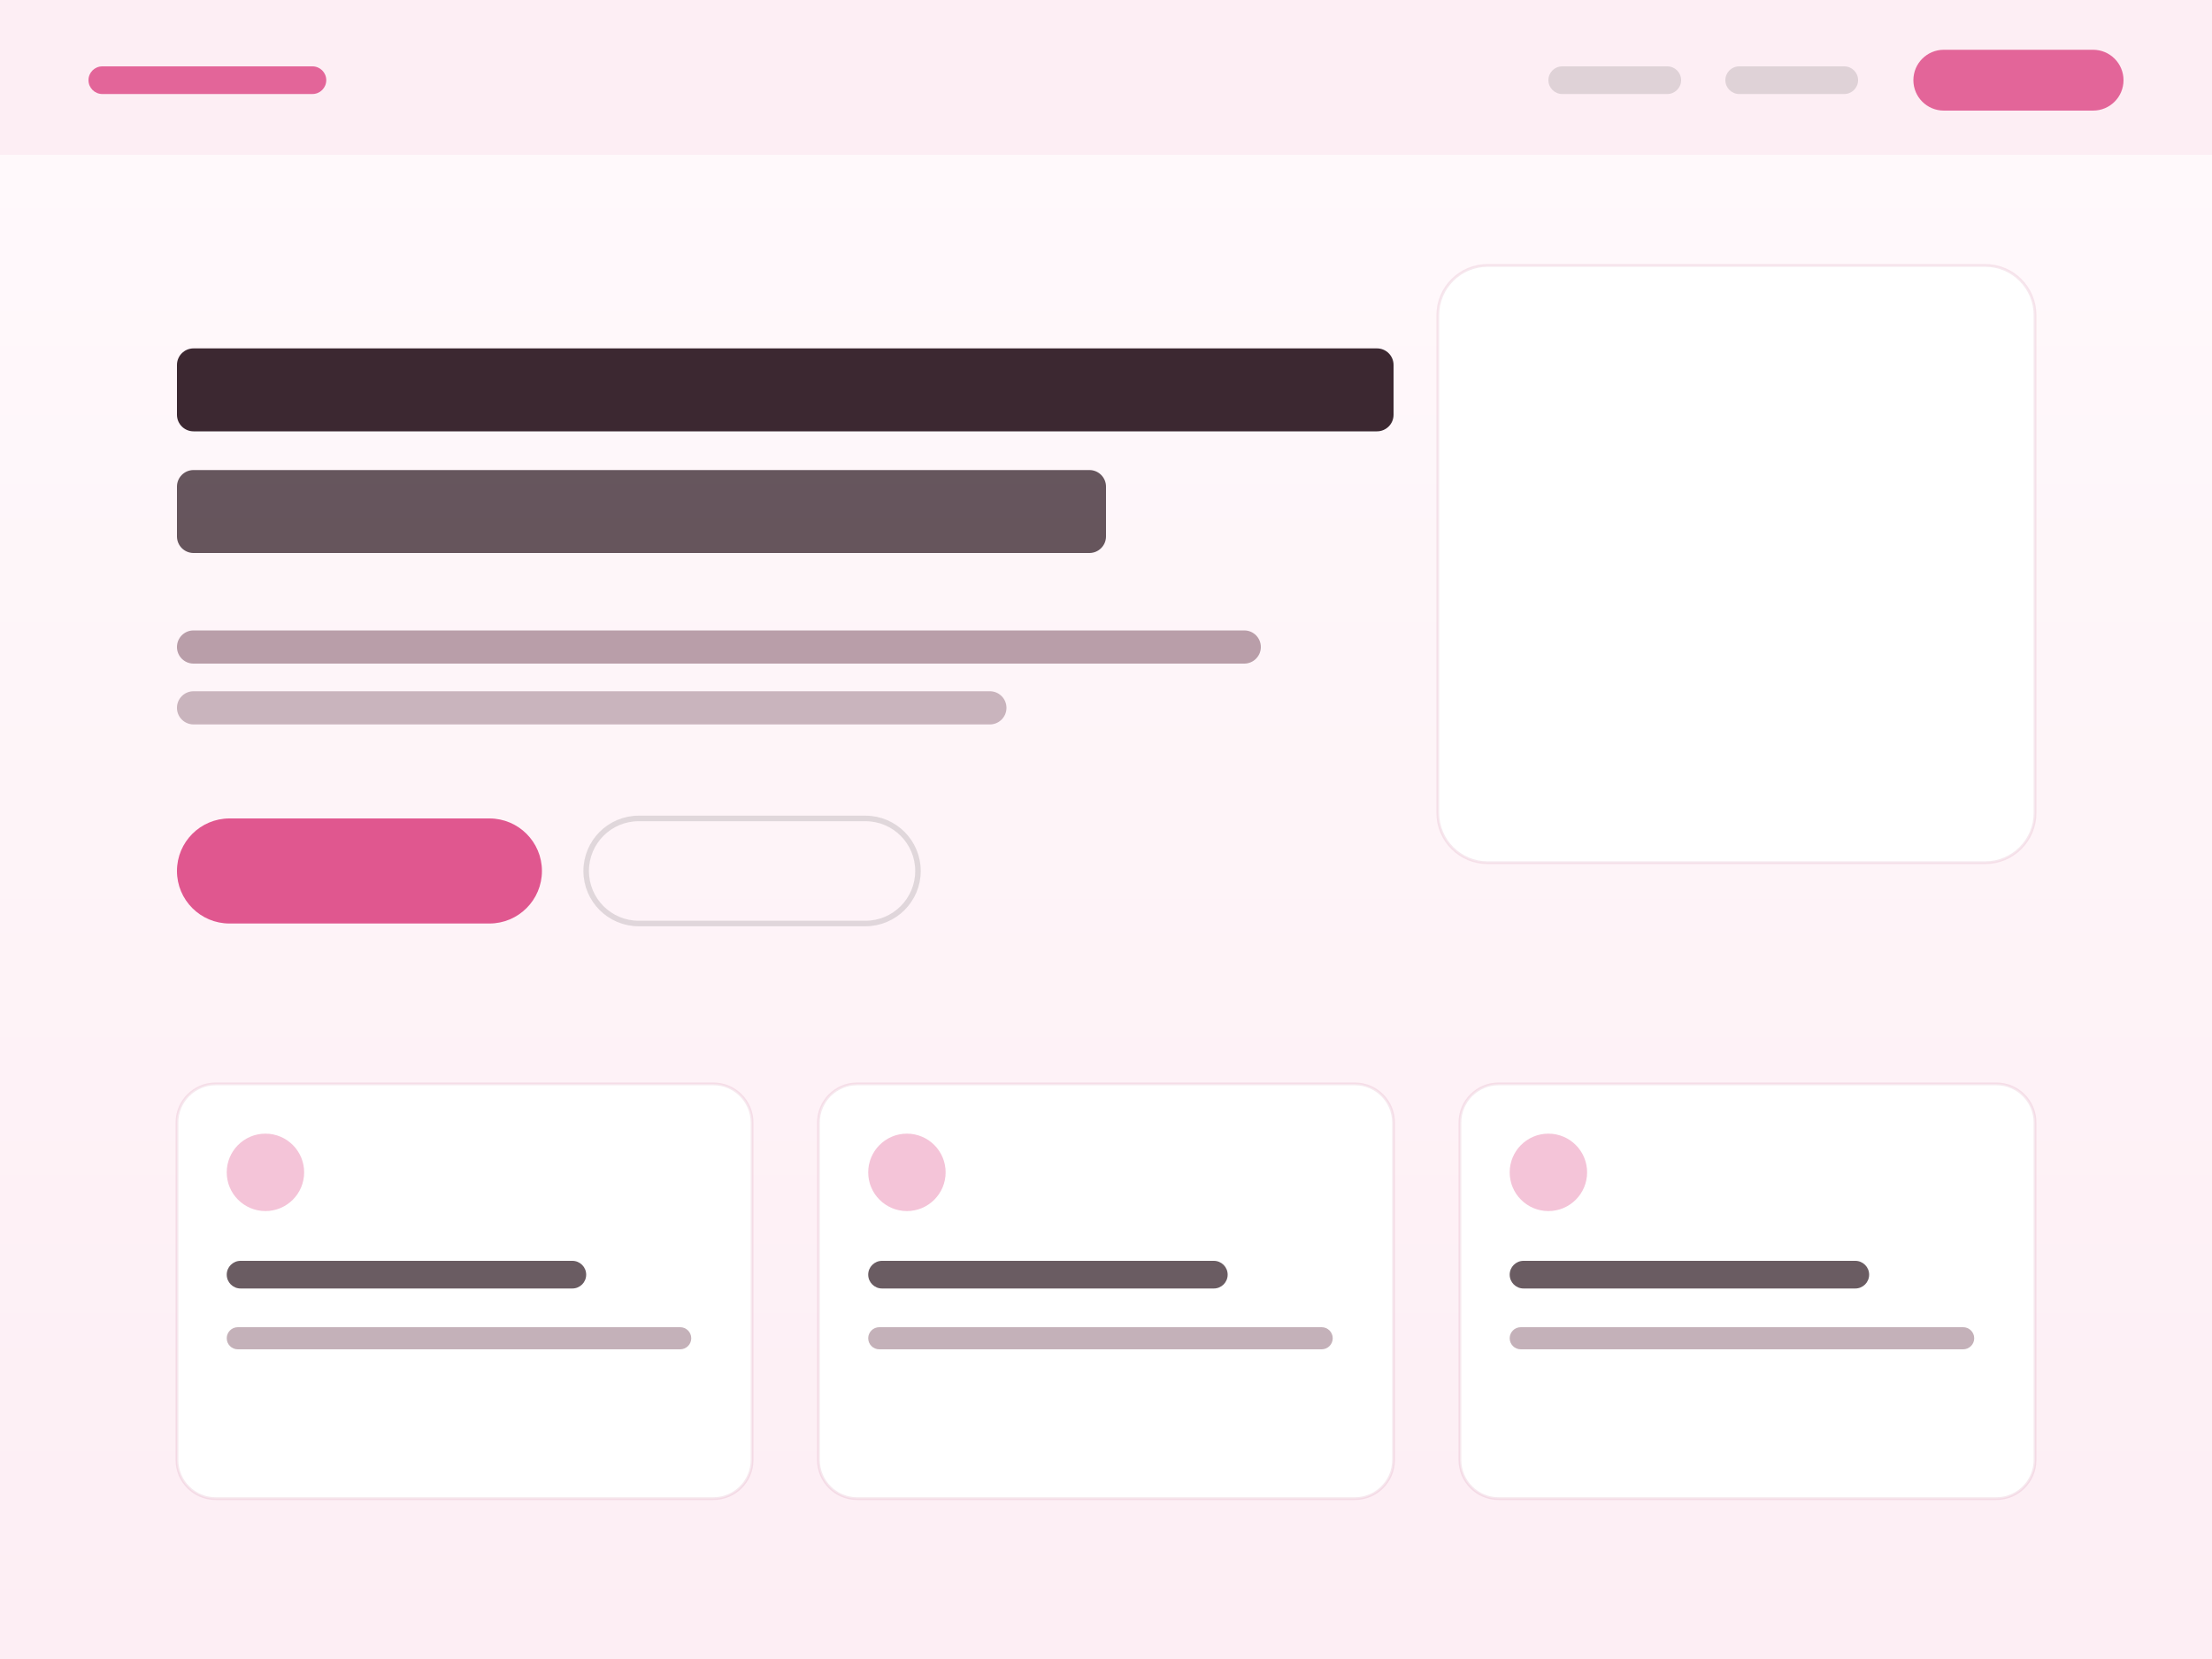
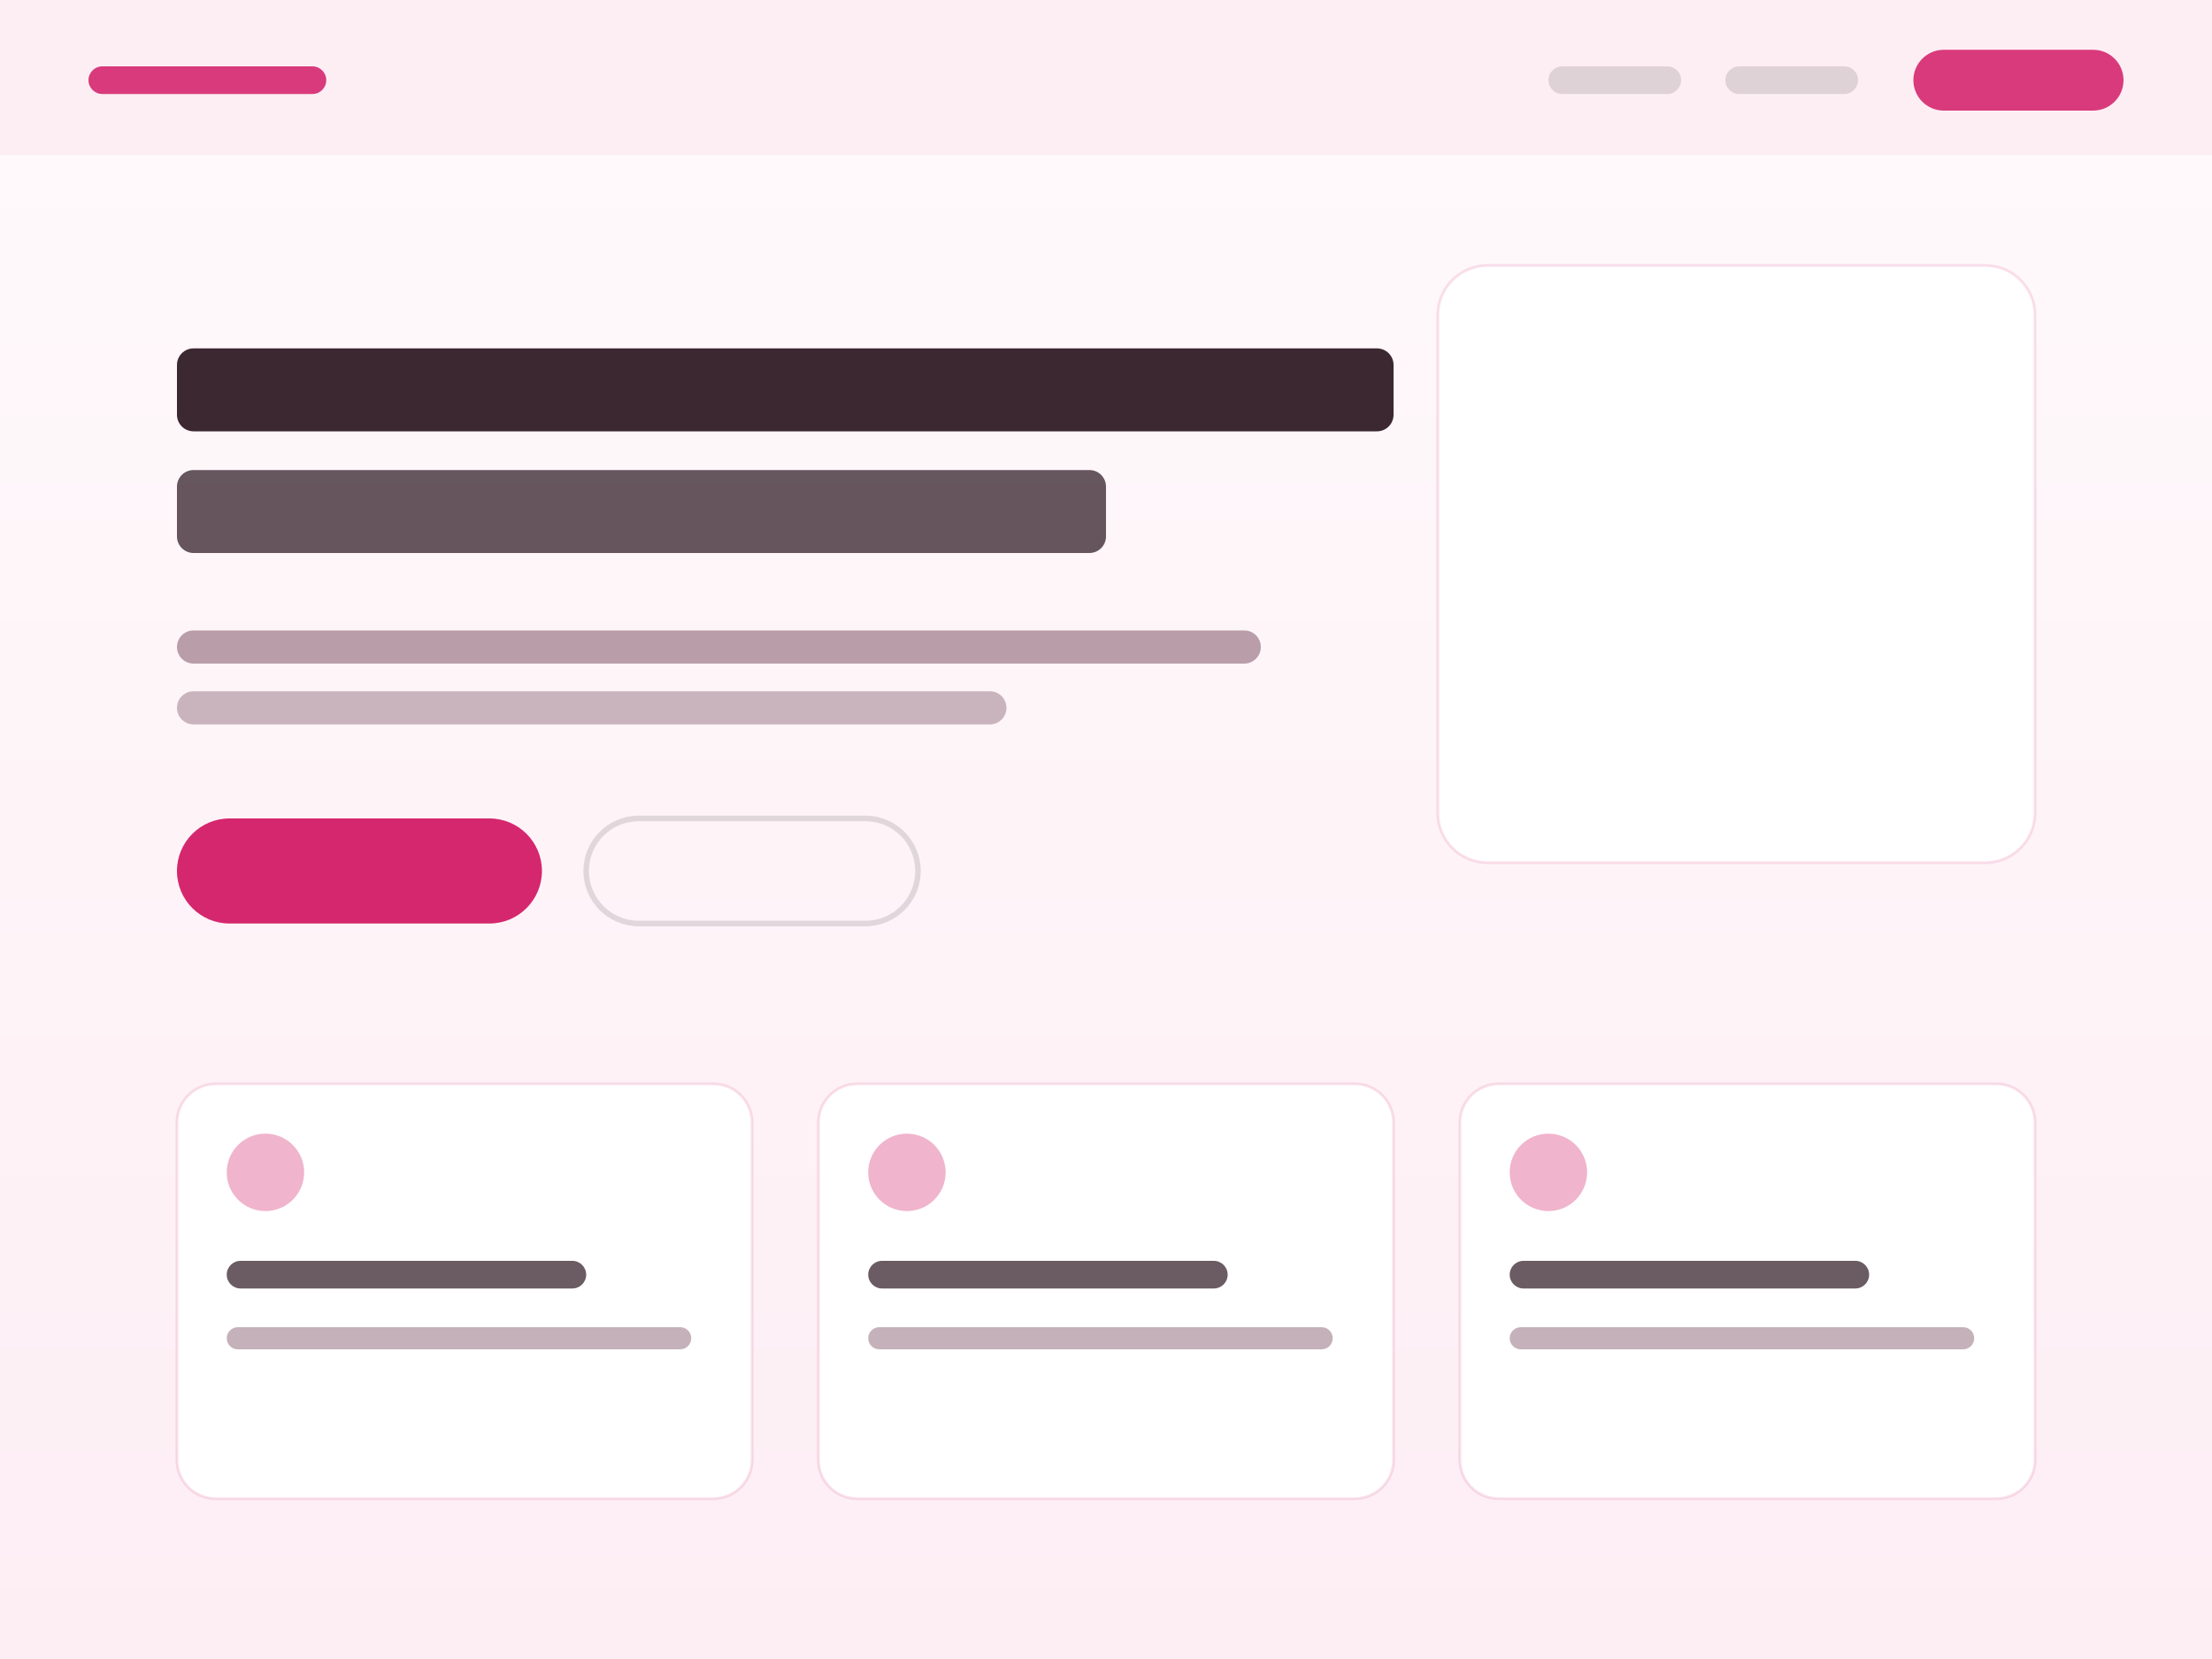
<svg xmlns="http://www.w3.org/2000/svg" viewBox="0 0 800 600" width="800" height="600" role="img" aria-label="Vessel — Wedding Photography preview">
  <defs>
    <linearGradient id="g" x1="0" y1="0" x2="0" y2="1">
      <stop offset="0%" stop-color="#fffafc" />
      <stop offset="100%" stop-color="#fdeef4" />
    </linearGradient>
  </defs>
  <rect width="800" height="600" fill="url(#g)" />
  <rect x="0" y="0" width="800" height="56" fill="#fdeef4" />
-   <rect x="32" y="24" width="86" height="10" rx="5" fill="#e0578f" opacity="0.9" />
+   <rect x="32" y="24" width="86" height="10" rx="5" fill="#d5276e" opacity="0.9" />
  <rect x="560" y="24" width="48" height="10" rx="5" fill="rgba(0,0,0,0.12)" />
  <rect x="624" y="24" width="48" height="10" rx="5" fill="rgba(0,0,0,0.12)" />
-   <rect x="692" y="18" width="76" height="22" rx="11" fill="#e0578f" opacity="0.9" />
+   <rect x="692" y="18" width="76" height="22" rx="11" fill="#d5276e" opacity="0.9" />
  <rect x="64" y="126" width="440" height="30" rx="6" fill="#2b1720" opacity="0.92" />
  <rect x="64" y="170" width="336" height="30" rx="6" fill="#2b1720" opacity="0.72" />
  <rect x="64" y="228" width="392" height="12" rx="6" fill="#8a6473" opacity="0.6" />
  <rect x="64" y="250" width="300" height="12" rx="6" fill="#8a6473" opacity="0.45" />
-   <rect x="64" y="296" width="132" height="38" rx="19" fill="#e0578f" />
+   <rect x="64" y="296" width="132" height="38" rx="19" fill="#d5276e" />
  <rect x="212" y="296" width="120" height="38" rx="19" fill="none" stroke="rgba(0,0,0,0.12)" stroke-width="2" />
-   <rect x="64" y="392" width="208" height="150" rx="14" fill="#ffffff" stroke="rgba(190,90,130,0.14)" />
-   <rect x="296" y="392" width="208" height="150" rx="14" fill="#ffffff" stroke="rgba(190,90,130,0.14)" />
-   <rect x="528" y="392" width="208" height="150" rx="14" fill="#ffffff" stroke="rgba(190,90,130,0.14)" />
-   <circle cx="96" cy="424" r="14" fill="#e0578f" opacity="0.35" />
-   <circle cx="328" cy="424" r="14" fill="#e0578f" opacity="0.35" />
-   <circle cx="560" cy="424" r="14" fill="#e0578f" opacity="0.35" />
+   <rect x="64" y="392" width="208" height="150" rx="14" fill="#ffffff" stroke="rgba(213,39,110,0.14)" />
+   <rect x="296" y="392" width="208" height="150" rx="14" fill="#ffffff" stroke="rgba(213,39,110,0.14)" />
+   <rect x="528" y="392" width="208" height="150" rx="14" fill="#ffffff" stroke="rgba(213,39,110,0.14)" />
+   <circle cx="96" cy="424" r="14" fill="#d5276e" opacity="0.35" />
+   <circle cx="328" cy="424" r="14" fill="#d5276e" opacity="0.35" />
+   <circle cx="560" cy="424" r="14" fill="#d5276e" opacity="0.35" />
  <rect x="82" y="456" width="130" height="10" rx="5" fill="#2b1720" opacity="0.7" />
  <rect x="314" y="456" width="130" height="10" rx="5" fill="#2b1720" opacity="0.7" />
  <rect x="546" y="456" width="130" height="10" rx="5" fill="#2b1720" opacity="0.7" />
  <rect x="82" y="480" width="168" height="8" rx="4" fill="#8a6473" opacity="0.5" />
  <rect x="314" y="480" width="168" height="8" rx="4" fill="#8a6473" opacity="0.5" />
  <rect x="546" y="480" width="168" height="8" rx="4" fill="#8a6473" opacity="0.5" />
-   <rect x="520" y="96" width="216" height="216" rx="18" fill="#ffffff" stroke="rgba(190,90,130,0.14)" />
+   <rect x="520" y="96" width="216" height="216" rx="18" fill="#ffffff" stroke="rgba(213,39,110,0.14)" />
</svg>
